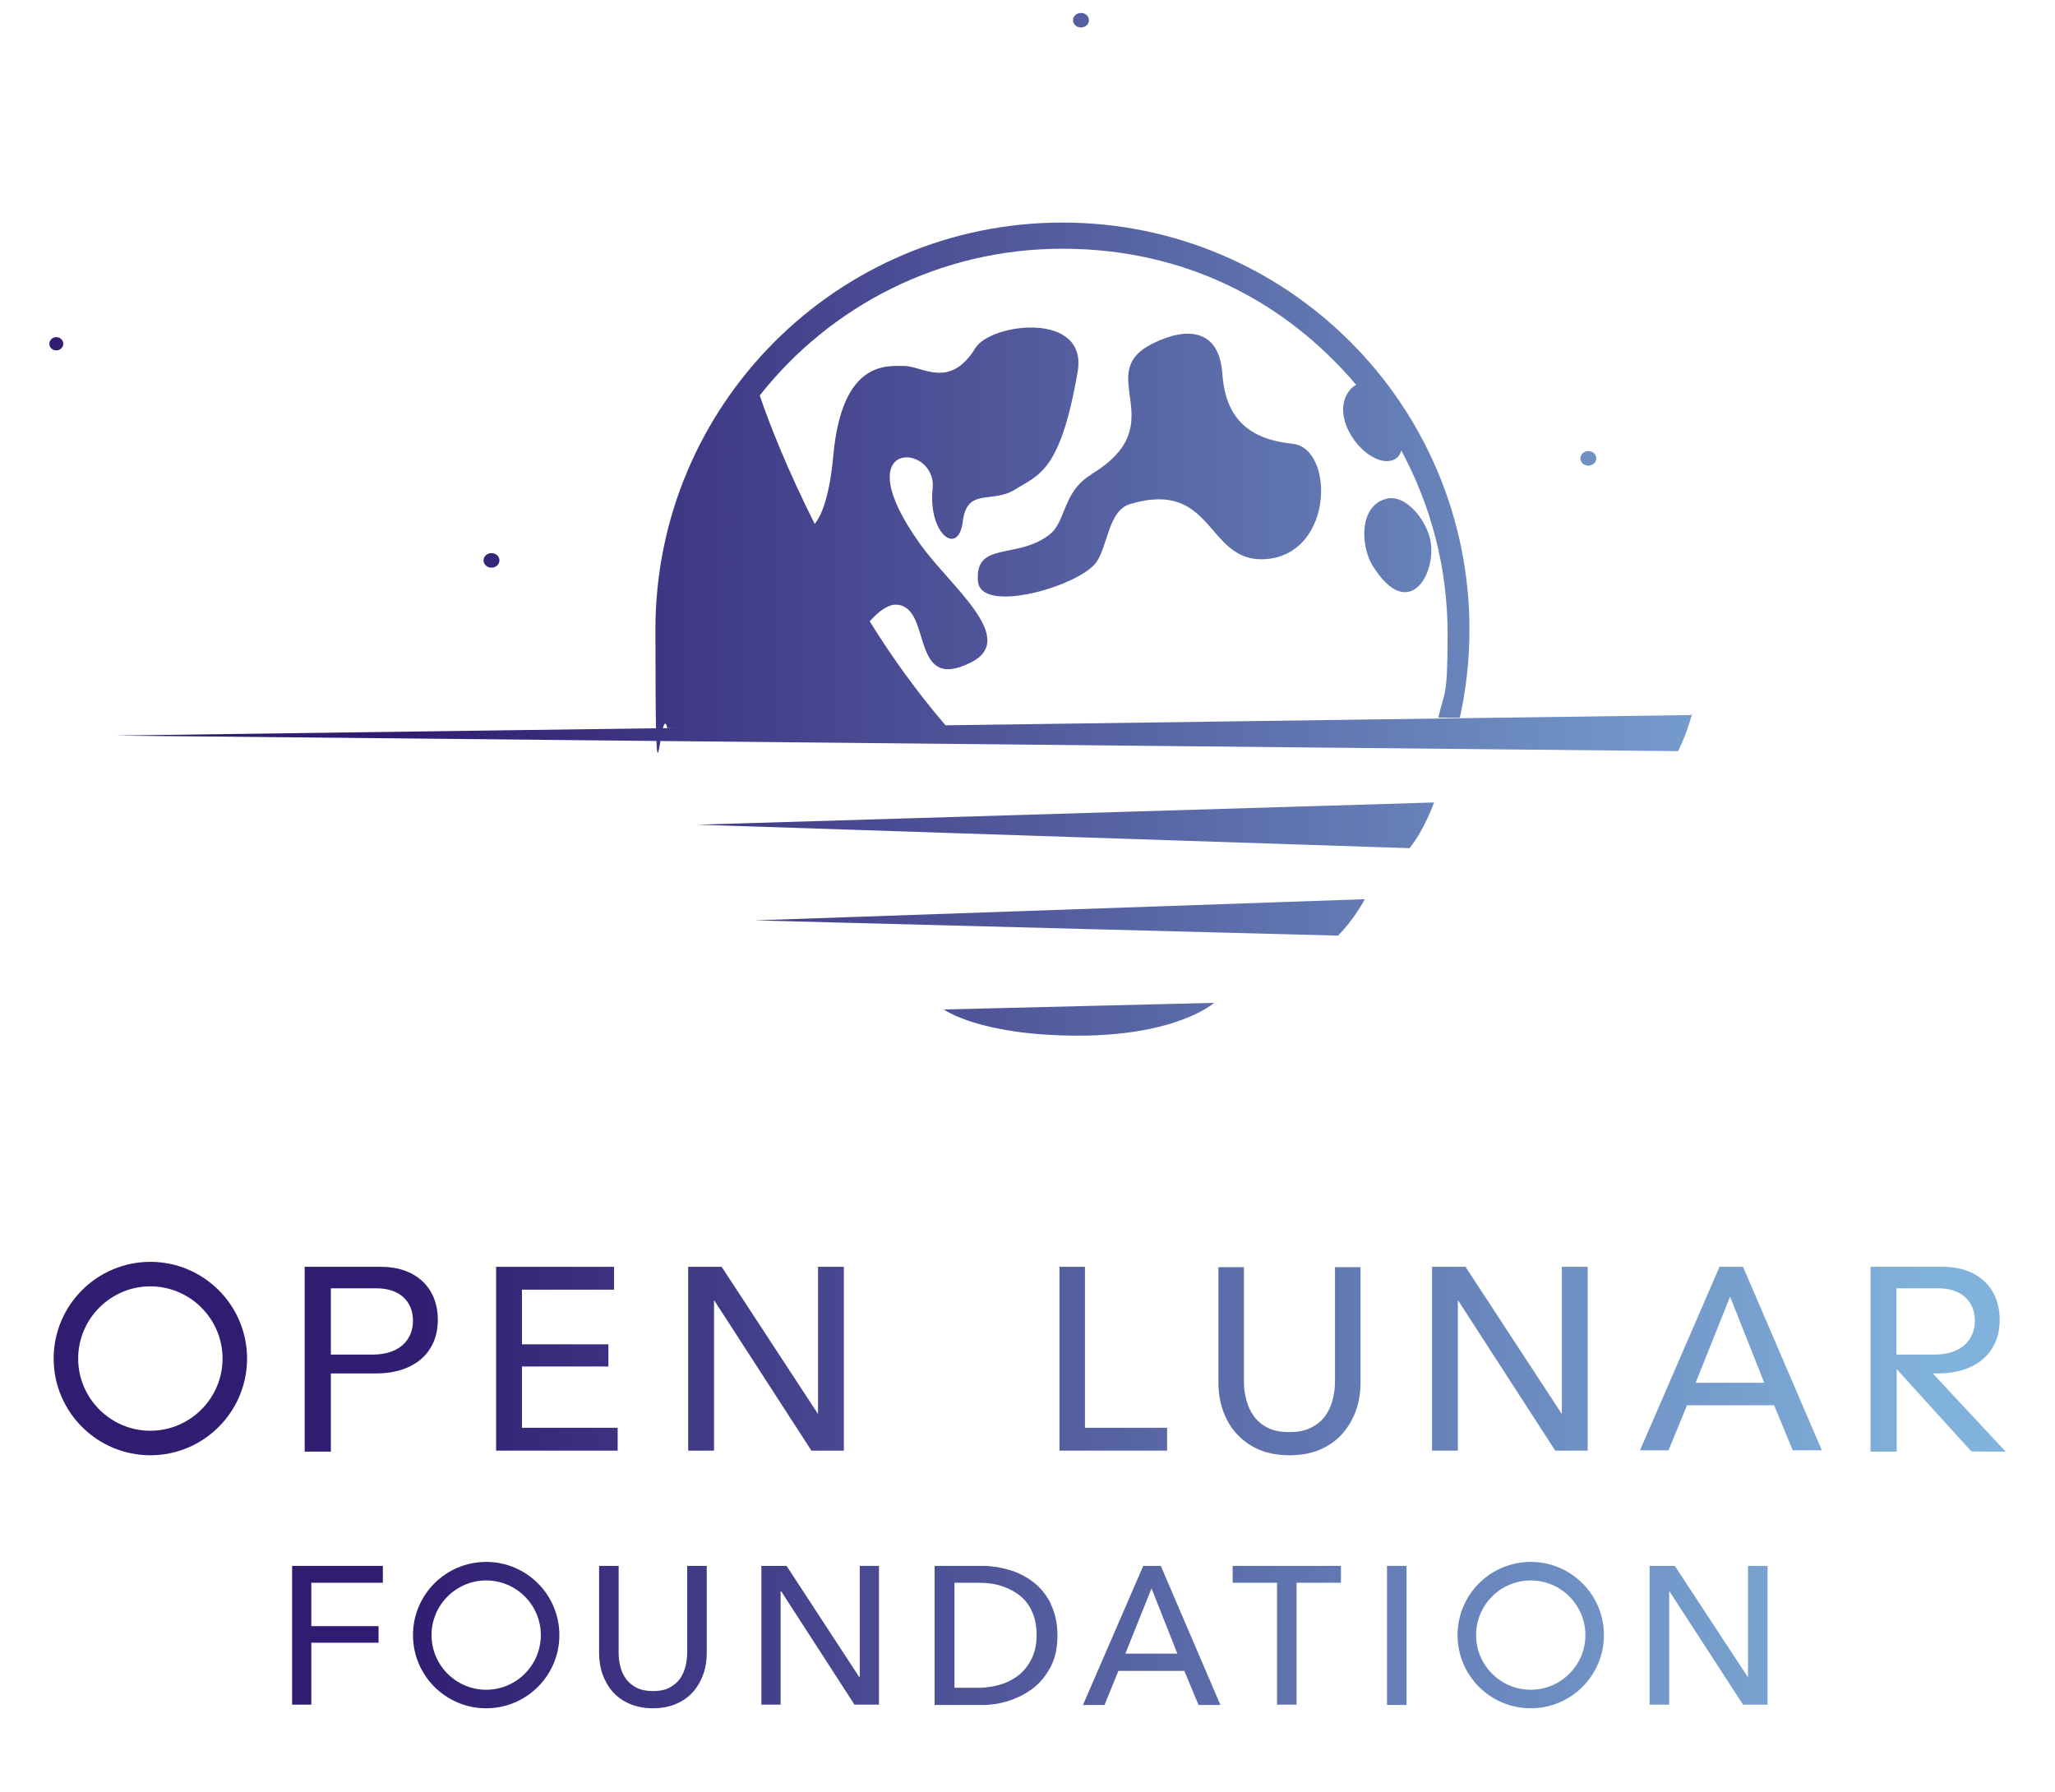
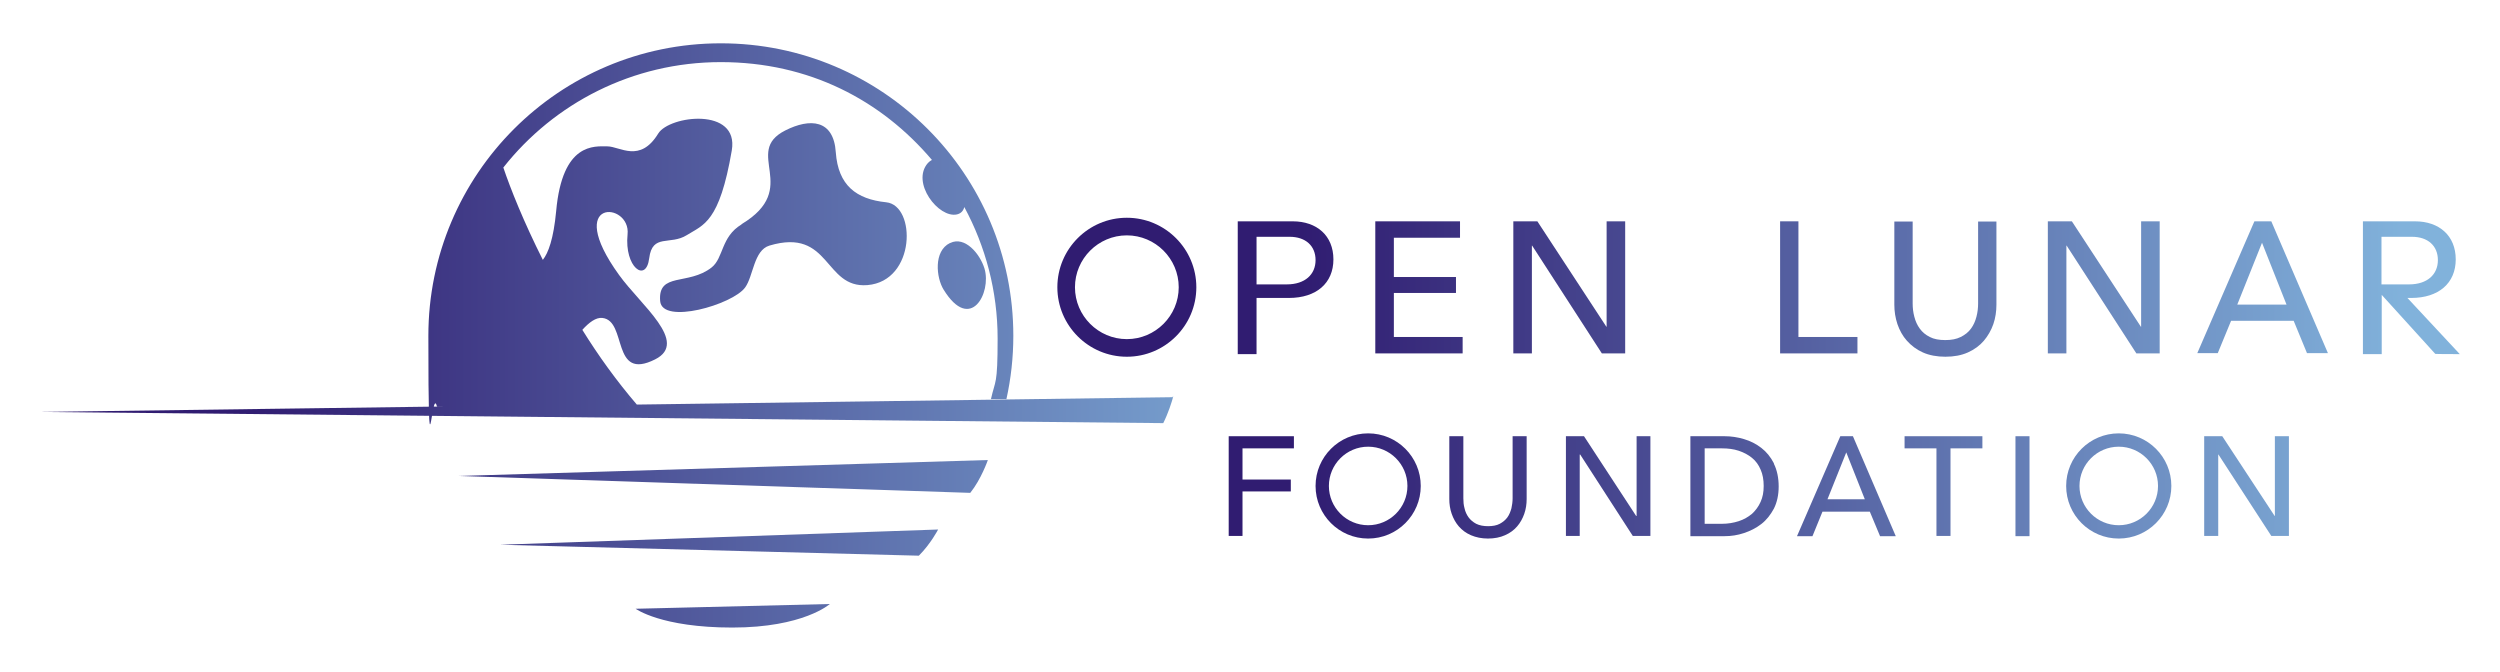
- <svg xmlns="http://www.w3.org/2000/svg" xmlns:xlink="http://www.w3.org/1999/xlink" version="1.1" viewBox="0 0 620.5 541">
+ <svg xmlns="http://www.w3.org/2000/svg" id="Layer_1" version="1.1" viewBox="0 0 1050.5 282">
  <defs>
    <style>
-       .cls-1 {
-         fill: url(#linear-gradient-8);
-       }
- 
-       .cls-2 {
-         fill: url(#linear-gradient-7);
-       }
- 
-       .cls-3 {
-         fill: url(#linear-gradient-5);
-       }
- 
-       .cls-4 {
-         fill: url(#linear-gradient-6);
-       }
- 
-       .cls-5 {
-         fill: url(#linear-gradient-9);
-       }
- 
-       .cls-6 {
-         fill: url(#linear-gradient-4);
-       }
- 
-       .cls-7 {
-         fill: url(#linear-gradient-3);
-       }
- 
-       .cls-8 {
-         fill: url(#linear-gradient-2);
-       }
- 
-       .cls-9 {
+       .st0 {
+         fill: url(#linear-gradient2);
+       }
+ 
+       .st1 {
+         fill: url(#linear-gradient1);
+       }
+ 
+       .st2 {
+         fill: url(#linear-gradient9);
+       }
+ 
+       .st3 {
+         fill: url(#linear-gradient3);
+       }
+ 
+       .st4 {
+         fill: url(#linear-gradient6);
+       }
+ 
+       .st5 {
+         fill: url(#linear-gradient8);
+       }
+ 
+       .st6 {
+         fill: url(#linear-gradient7);
+       }
+ 
+       .st7 {
+         fill: url(#linear-gradient5);
+       }
+ 
+       .st8 {
+         fill: url(#linear-gradient4);
+       }
+ 
+       .st9 {
+         fill: url(#linear-gradient18);
+       }
+ 
+       .st10 {
+         fill: url(#linear-gradient13);
+       }
+ 
+       .st11 {
+         fill: url(#linear-gradient12);
+       }
+ 
+       .st12 {
+         fill: url(#linear-gradient15);
+       }
+ 
+       .st13 {
+         fill: url(#linear-gradient16);
+       }
+ 
+       .st14 {
+         fill: url(#linear-gradient11);
+       }
+ 
+       .st15 {
+         fill: url(#linear-gradient10);
+       }
+ 
+       .st16 {
+         fill: url(#linear-gradient17);
+       }
+ 
+       .st17 {
+         fill: url(#linear-gradient14);
+       }
+ 
+       .st18 {
+         fill: url(#linear-gradient19);
+       }
+ 
+       .st19 {
+         fill: url(#linear-gradient23);
+       }
+ 
+       .st20 {
+         fill: url(#linear-gradient22);
+       }
+ 
+       .st21 {
+         fill: url(#linear-gradient24);
+       }
+ 
+       .st22 {
+         fill: url(#linear-gradient21);
+       }
+ 
+       .st23 {
+         fill: url(#linear-gradient20);
+       }
+ 
+       .st24 {
        fill: url(#linear-gradient);
      }
- 
-       .cls-10 {
-         fill: url(#linear-gradient-10);
-       }
- 
-       .cls-11 {
-         fill: url(#linear-gradient-11);
-       }
- 
-       .cls-12 {
-         fill: url(#linear-gradient-12);
-       }
- 
-       .cls-13 {
-         fill: url(#linear-gradient-13);
-       }
- 
-       .cls-14 {
-         fill: url(#linear-gradient-19);
-       }
- 
-       .cls-15 {
-         fill: url(#linear-gradient-14);
-       }
- 
-       .cls-16 {
-         fill: url(#linear-gradient-21);
-       }
- 
-       .cls-17 {
-         fill: url(#linear-gradient-20);
-       }
- 
-       .cls-18 {
-         fill: url(#linear-gradient-22);
-       }
- 
-       .cls-19 {
-         fill: url(#linear-gradient-23);
-       }
- 
-       .cls-20 {
-         fill: url(#linear-gradient-28);
-       }
- 
-       .cls-21 {
-         fill: url(#linear-gradient-25);
-       }
- 
-       .cls-22 {
-         fill: url(#linear-gradient-15);
-       }
- 
-       .cls-23 {
-         fill: url(#linear-gradient-16);
-       }
- 
-       .cls-24 {
-         fill: url(#linear-gradient-17);
-       }
- 
-       .cls-25 {
-         fill: url(#linear-gradient-18);
-       }
- 
-       .cls-26 {
-         fill: url(#linear-gradient-27);
-       }
- 
-       .cls-27 {
-         fill: url(#linear-gradient-24);
-       }
- 
-       .cls-28 {
-         fill: url(#linear-gradient-26);
-       }
- 
-       .cls-29 {
-         fill: url(#linear-gradient-29);
-       }
    </style>
-     <linearGradient id="linear-gradient" x1="581.9" y1="410.2" x2="118.4" y2="410.2" gradientUnits="userSpaceOnUse">
-       <stop offset="0" stop-color="#81b2db" />
-       <stop offset="1" stop-color="#301c71" />
-     </linearGradient>
-     <linearGradient id="linear-gradient-2" y1="410.2" x2="118.4" y2="410.2" xlink:href="#linear-gradient" />
-     <linearGradient id="linear-gradient-3" y1="410.2" y2="410.2" xlink:href="#linear-gradient" />
-     <linearGradient id="linear-gradient-4" y1="411" x2="118.4" y2="411" xlink:href="#linear-gradient" />
-     <linearGradient id="linear-gradient-5" y1="410.2" x2="118.4" y2="410.2" xlink:href="#linear-gradient" />
-     <linearGradient id="linear-gradient-6" y1="410.2" y2="410.2" xlink:href="#linear-gradient" />
-     <linearGradient id="linear-gradient-7" y1="410.4" x2="118.4" y2="410.4" xlink:href="#linear-gradient" />
-     <linearGradient id="linear-gradient-8" y1="410.4" y2="410.4" xlink:href="#linear-gradient" />
-     <linearGradient id="linear-gradient-9" y1="410.2" y2="410.2" xlink:href="#linear-gradient" />
-     <linearGradient id="linear-gradient-10" x1="581.9" y1="493.7" x2="118.4" y2="493.7" xlink:href="#linear-gradient" />
-     <linearGradient id="linear-gradient-11" x1="581.9" y1="494.3" x2="118.4" y2="494.3" xlink:href="#linear-gradient" />
-     <linearGradient id="linear-gradient-12" x1="581.9" y1="493.7" x2="118.4" y2="493.7" xlink:href="#linear-gradient" />
-     <linearGradient id="linear-gradient-13" x1="581.9" y1="493.7" x2="118.4" y2="493.7" xlink:href="#linear-gradient" />
-     <linearGradient id="linear-gradient-14" x1="581.9" y1="493.7" x2="118.4" y2="493.7" xlink:href="#linear-gradient" />
-     <linearGradient id="linear-gradient-15" x1="581.9" y1="493.7" x2="118.4" y2="493.7" xlink:href="#linear-gradient" />
-     <linearGradient id="linear-gradient-16" x1="581.9" y1="493.7" x2="118.4" y2="493.7" xlink:href="#linear-gradient" />
-     <linearGradient id="linear-gradient-17" x1="581.9" y1="493.7" x2="118.4" y2="493.7" xlink:href="#linear-gradient" />
-     <linearGradient id="linear-gradient-18" x1="581.9" y1="493.7" x2="118.4" y2="493.7" xlink:href="#linear-gradient" />
-     <linearGradient id="linear-gradient-19" x1="581.9" y1="493.7" x2="118.4" y2="493.7" xlink:href="#linear-gradient" />
-     <linearGradient id="linear-gradient-20" x1="581.9" y1="249.2" x2="118.4" y2="249.2" xlink:href="#linear-gradient" />
-     <linearGradient id="linear-gradient-21" x1="581.9" y1="277.1" x2="118.4" y2="277.1" xlink:href="#linear-gradient" />
-     <linearGradient id="linear-gradient-22" x1="581.9" y1="307.8" x2="118.4" y2="307.8" xlink:href="#linear-gradient" />
-     <linearGradient id="linear-gradient-23" x1="581.9" y1="169.2" x2="118.4" y2="169.2" xlink:href="#linear-gradient" />
-     <linearGradient id="linear-gradient-24" x1="581.9" y1="103.8" x2="118.4" y2="103.8" xlink:href="#linear-gradient" />
-     <linearGradient id="linear-gradient-25" x1="581.9" y1="6.1" x2="118.4" y2="6.1" xlink:href="#linear-gradient" />
-     <linearGradient id="linear-gradient-26" x1="581.9" y1="138.4" x2="118.4" y2="138.4" xlink:href="#linear-gradient" />
-     <linearGradient id="linear-gradient-27" x1="581.9" y1="147.3" x2="118.4" y2="147.3" xlink:href="#linear-gradient" />
-     <linearGradient id="linear-gradient-28" x1="581.9" y1="164.6" x2="118.4" y2="164.6" xlink:href="#linear-gradient" />
-     <linearGradient id="linear-gradient-29" x1="581.9" y1="140.5" x2="118.4" y2="140.5" xlink:href="#linear-gradient" />
+     <linearGradient id="linear-gradient" x1="1010" y1="331.3" x2="546.5" y2="331.3" gradientTransform="translate(0 452) scale(1 -1)" gradientUnits="userSpaceOnUse">
+       <stop offset="0" stop-color="#81b2db" />
+       <stop offset="1" stop-color="#301c71" />
+     </linearGradient>
+     <linearGradient id="linear-gradient1" x1="1010" y1="331.3" x2="546.5" y2="331.3" gradientTransform="translate(0 452) scale(1 -1)" gradientUnits="userSpaceOnUse">
+       <stop offset="0" stop-color="#81b2db" />
+       <stop offset="1" stop-color="#301c71" />
+     </linearGradient>
+     <linearGradient id="linear-gradient2" x1="1010" y1="331.3" x2="546.5" y2="331.3" gradientTransform="translate(0 452) scale(1 -1)" gradientUnits="userSpaceOnUse">
+       <stop offset="0" stop-color="#81b2db" />
+       <stop offset="1" stop-color="#301c71" />
+     </linearGradient>
+     <linearGradient id="linear-gradient3" x1="1010" y1="330.5" x2="546.5" y2="330.5" gradientTransform="translate(0 452) scale(1 -1)" gradientUnits="userSpaceOnUse">
+       <stop offset="0" stop-color="#81b2db" />
+       <stop offset="1" stop-color="#301c71" />
+     </linearGradient>
+     <linearGradient id="linear-gradient4" x1="1010" y1="331.3" x2="546.5" y2="331.3" gradientTransform="translate(0 452) scale(1 -1)" gradientUnits="userSpaceOnUse">
+       <stop offset="0" stop-color="#81b2db" />
+       <stop offset="1" stop-color="#301c71" />
+     </linearGradient>
+     <linearGradient id="linear-gradient5" x1="1010" y1="331.3" x2="546.5" y2="331.3" gradientTransform="translate(0 452) scale(1 -1)" gradientUnits="userSpaceOnUse">
+       <stop offset="0" stop-color="#81b2db" />
+       <stop offset="1" stop-color="#301c71" />
+     </linearGradient>
+     <linearGradient id="linear-gradient6" x1="1010" y1="331.1" x2="546.5" y2="331.1" gradientTransform="translate(0 452) scale(1 -1)" gradientUnits="userSpaceOnUse">
+       <stop offset="0" stop-color="#81b2db" />
+       <stop offset="1" stop-color="#301c71" />
+     </linearGradient>
+     <linearGradient id="linear-gradient7" x1="1010" y1="331.1" x2="546.5" y2="331.1" gradientTransform="translate(0 452) scale(1 -1)" gradientUnits="userSpaceOnUse">
+       <stop offset="0" stop-color="#81b2db" />
+       <stop offset="1" stop-color="#301c71" />
+     </linearGradient>
+     <linearGradient id="linear-gradient8" x1="1010" y1="331.3" x2="546.5" y2="331.3" gradientTransform="translate(0 452) scale(1 -1)" gradientUnits="userSpaceOnUse">
+       <stop offset="0" stop-color="#81b2db" />
+       <stop offset="1" stop-color="#301c71" />
+     </linearGradient>
+     <linearGradient id="linear-gradient9" x1="1010" y1="247.8" x2="546.5" y2="247.8" gradientTransform="translate(0 452) scale(1 -1)" gradientUnits="userSpaceOnUse">
+       <stop offset="0" stop-color="#81b2db" />
+       <stop offset="1" stop-color="#301c71" />
+     </linearGradient>
+     <linearGradient id="linear-gradient10" x1="1010" y1="247.2" x2="546.5" y2="247.2" gradientTransform="translate(0 452) scale(1 -1)" gradientUnits="userSpaceOnUse">
+       <stop offset="0" stop-color="#81b2db" />
+       <stop offset="1" stop-color="#301c71" />
+     </linearGradient>
+     <linearGradient id="linear-gradient11" x1="1010" y1="247.8" x2="546.5" y2="247.8" gradientTransform="translate(0 452) scale(1 -1)" gradientUnits="userSpaceOnUse">
+       <stop offset="0" stop-color="#81b2db" />
+       <stop offset="1" stop-color="#301c71" />
+     </linearGradient>
+     <linearGradient id="linear-gradient12" x1="1010" y1="247.7" x2="546.5" y2="247.7" gradientTransform="translate(0 452) scale(1 -1)" gradientUnits="userSpaceOnUse">
+       <stop offset="0" stop-color="#81b2db" />
+       <stop offset="1" stop-color="#301c71" />
+     </linearGradient>
+     <linearGradient id="linear-gradient13" x1="1010" y1="247.7" x2="546.5" y2="247.7" gradientTransform="translate(0 452) scale(1 -1)" gradientUnits="userSpaceOnUse">
+       <stop offset="0" stop-color="#81b2db" />
+       <stop offset="1" stop-color="#301c71" />
+     </linearGradient>
+     <linearGradient id="linear-gradient14" x1="1010" y1="247.8" x2="546.5" y2="247.8" gradientTransform="translate(0 452) scale(1 -1)" gradientUnits="userSpaceOnUse">
+       <stop offset="0" stop-color="#81b2db" />
+       <stop offset="1" stop-color="#301c71" />
+     </linearGradient>
+     <linearGradient id="linear-gradient15" x1="1010" y1="247.7" x2="546.5" y2="247.7" gradientTransform="translate(0 452) scale(1 -1)" gradientUnits="userSpaceOnUse">
+       <stop offset="0" stop-color="#81b2db" />
+       <stop offset="1" stop-color="#301c71" />
+     </linearGradient>
+     <linearGradient id="linear-gradient16" x1="1010" y1="247.8" x2="546.5" y2="247.8" gradientTransform="translate(0 452) scale(1 -1)" gradientUnits="userSpaceOnUse">
+       <stop offset="0" stop-color="#81b2db" />
+       <stop offset="1" stop-color="#301c71" />
+     </linearGradient>
+     <linearGradient id="linear-gradient17" x1="1010" y1="247.8" x2="546.5" y2="247.8" gradientTransform="translate(0 452) scale(1 -1)" gradientUnits="userSpaceOnUse">
+       <stop offset="0" stop-color="#81b2db" />
+       <stop offset="1" stop-color="#301c71" />
+     </linearGradient>
+     <linearGradient id="linear-gradient18" x1="1010" y1="247.8" x2="546.5" y2="247.8" gradientTransform="translate(0 452) scale(1 -1)" gradientUnits="userSpaceOnUse">
+       <stop offset="0" stop-color="#81b2db" />
+       <stop offset="1" stop-color="#301c71" />
+     </linearGradient>
+     <linearGradient id="linear-gradient19" x1="564" y1="251.8" x2="100.5" y2="251.8" gradientTransform="translate(0 452) scale(1 -1)" gradientUnits="userSpaceOnUse">
+       <stop offset="0" stop-color="#81b2db" />
+       <stop offset="1" stop-color="#301c71" />
+     </linearGradient>
+     <linearGradient id="linear-gradient20" x1="564" y1="224" x2="100.5" y2="224" gradientTransform="translate(0 452) scale(1 -1)" gradientUnits="userSpaceOnUse">
+       <stop offset="0" stop-color="#81b2db" />
+       <stop offset="1" stop-color="#301c71" />
+     </linearGradient>
+     <linearGradient id="linear-gradient21" x1="564" y1="193.2" x2="100.5" y2="193.2" gradientTransform="translate(0 452) scale(1 -1)" gradientUnits="userSpaceOnUse">
+       <stop offset="0" stop-color="#81b2db" />
+       <stop offset="1" stop-color="#301c71" />
+     </linearGradient>
+     <linearGradient id="linear-gradient22" x1="564" y1="353.7" x2="100.5" y2="353.7" gradientTransform="translate(0 452) scale(1 -1)" gradientUnits="userSpaceOnUse">
+       <stop offset="0" stop-color="#81b2db" />
+       <stop offset="1" stop-color="#301c71" />
+     </linearGradient>
+     <linearGradient id="linear-gradient23" x1="564" y1="336.4" x2="100.5" y2="336.4" gradientTransform="translate(0 452) scale(1 -1)" gradientUnits="userSpaceOnUse">
+       <stop offset="0" stop-color="#81b2db" />
+       <stop offset="1" stop-color="#301c71" />
+     </linearGradient>
+     <linearGradient id="linear-gradient24" x1="564" y1="360.5" x2="100.5" y2="360.5" gradientTransform="translate(0 452) scale(1 -1)" gradientUnits="userSpaceOnUse">
+       <stop offset="0" stop-color="#81b2db" />
+       <stop offset="1" stop-color="#301c71" />
+     </linearGradient>
  </defs>
-   <g>
-     <g id="Layer_1">
+   <g id="Layer_11" data-name="Layer_1">
+     <g>
      <g>
-         <g>
-           <polygon class="cls-9" points="157.6 431.1 186.5 431.1 186.5 438 149.8 438 149.8 382.5 185.4 382.5 185.4 389.4 157.6 389.4 157.6 405.9 183.7 405.9 183.7 412.6 157.6 412.6 157.6 431.1" />
-           <polygon class="cls-8" points="217.9 382.5 207.8 382.5 207.8 438 215.6 438 215.6 392.7 215.7 392.7 245 438 254.8 438 254.8 382.5 247 382.5 247 426.8 246.9 426.8 217.9 382.5" />
-           <polygon class="cls-7" points="327.6 382.5 319.9 382.5 319.9 438 352.4 438 352.4 431.1 327.6 431.1 327.6 382.5" />
-           <path class="cls-6" d="M389.3,439.4c3.7,0,6.8-.6,9.5-1.8,2.7-1.2,5-2.9,6.7-4.9s3.1-4.4,4-7c.9-2.6,1.3-5.4,1.3-8.2v-34.9h-7.7v34.4c0,1.9-.2,3.7-.7,5.6-.5,1.9-1.2,3.5-2.3,5-1.1,1.5-2.5,2.6-4.3,3.5-1.8.9-3.9,1.3-6.5,1.3s-4.8-.4-6.5-1.3c-1.8-.9-3.2-2.1-4.2-3.5-1.1-1.5-1.8-3.1-2.3-5-.5-1.9-.7-3.7-.7-5.6v-34.4h-7.7v34.9c0,2.8.4,5.5,1.3,8.2.9,2.6,2.2,5,4,7,1.8,2,4,3.7,6.7,4.9,2.7,1.2,5.9,1.8,9.5,1.8h0Z" />
-           <polygon class="cls-3" points="442.5 382.5 432.4 382.5 432.4 438 440.2 438 440.2 392.7 440.3 392.7 469.6 438 479.4 438 479.4 382.5 471.6 382.5 471.6 426.8 471.5 426.8 442.5 382.5" />
-           <path class="cls-4" d="M526.2,382.5h-7l-24,55.4h8.6l5.6-13.6h26.3l5.6,13.6h8.8l-23.8-55.4ZM512,417.5l10.4-26,10.3,26h-20.7Z" />
-           <path class="cls-2" d="M115,382.5h-23v55.8h7.9v-23.6h13.6c11.5,0,18.7-6.2,18.7-16.2s-7-16-17.1-16ZM112.6,409h-12.7v-20h13.9c6.7,0,10.9,3.8,10.9,9.8s-4.4,10.2-12.1,10.2Z" />
-           <path class="cls-1" d="M583.6,414.7h1.5c11.5,0,18.7-6.2,18.7-16.2s-7-16-17.1-16h-21.9v55.8h7.9v-24.9l22.5,24.8h.1c0,.1,10.3.1,10.3.1l-22-23.6ZM572.7,389h12.7c6.7,0,10.9,3.8,10.9,9.8s-4.4,10.2-12.1,10.2h-11.6v-20Z" />
-           <path class="cls-5" d="M45.4,381c-16.1,0-29.2,13.1-29.2,29.2s13.1,29.2,29.2,29.2,29.2-13.1,29.2-29.2-13.1-29.2-29.2-29.2ZM45.4,432c-12,0-21.8-9.8-21.8-21.8s9.8-21.8,21.8-21.8,21.8,9.8,21.8,21.8-9.8,21.8-21.8,21.8Z" />
-         </g>
-         <g>
-           <polygon class="cls-10" points="94 496 114.3 496 114.3 491 94 491 94 477.9 115.6 477.9 115.6 472.8 88.2 472.8 88.2 514.7 94 514.7 94 496" />
-           <path class="cls-11" d="M197.1,515.8c2.8,0,5.2-.5,7.2-1.4,2.1-.9,3.8-2.2,5.1-3.7,1.3-1.5,2.3-3.3,3-5.3.7-2,1-4.1,1-6.2v-26.4h-5.9v26.1c0,1.4-.2,2.8-.5,4.2-.4,1.4-.9,2.7-1.7,3.8-.8,1.1-1.9,2-3.2,2.7-1.3.7-3,1-4.9,1s-3.6-.3-5-1c-1.3-.7-2.4-1.6-3.2-2.7-.8-1.1-1.4-2.4-1.7-3.8-.4-1.4-.5-2.8-.5-4.2v-26.1h-5.9v26.4c0,2.1.3,4.2,1,6.2.7,2,1.7,3.8,3,5.3,1.3,1.5,3,2.8,5.1,3.7,2.1.9,4.5,1.4,7.2,1.4h0Z" />
-           <polygon class="cls-12" points="237.5 472.8 229.9 472.8 229.9 514.7 235.7 514.7 235.7 480.5 235.9 480.5 258 514.7 265.4 514.7 265.4 472.8 259.6 472.8 259.6 506.3 259.4 506.3 237.5 472.8" />
-           <path class="cls-13" d="M317.3,484.2c-1.4-2.7-3.1-4.8-5.3-6.5-2.2-1.7-4.6-2.9-7.3-3.7s-5.4-1.2-8.1-1.2h-14.4v42h14.4c2.7,0,5.4-.4,8.1-1.3s5.1-2.1,7.3-3.8c2.2-1.7,3.9-3.9,5.3-6.5,1.3-2.6,2-5.7,2-9.3s-.7-6.9-2-9.5ZM311.7,500.4c-.9,2-2.1,3.6-3.6,5-1.6,1.3-3.4,2.4-5.6,3.1-2.2.7-4.5,1.1-7,1.1h-7.3v-31.7h7.3c2.5,0,4.9.3,7,1,2.1.7,4,1.7,5.6,3,1.6,1.3,2.8,3,3.6,4.9.9,2,1.3,4.3,1.3,6.9s-.4,4.7-1.3,6.7Z" />
-           <path class="cls-15" d="M350.5,472.8h-5.3l-18.2,42h6.5l4.2-10.3h19.9l4.3,10.3h6.6l-18-42ZM339.8,499.3l7.9-19.7,7.8,19.7h-15.7Z" />
-           <polygon class="cls-22" points="391.5 477.9 404.9 477.9 404.9 472.8 372.2 472.8 372.2 477.9 385.6 477.9 385.6 514.7 391.5 514.7 391.5 477.9" />
-           <rect class="cls-23" x="418.8" y="472.8" width="5.9" height="42" />
-           <polygon class="cls-24" points="505.7 472.8 498.1 472.8 498.1 514.7 504 514.7 504 480.5 504.1 480.5 526.3 514.7 533.7 514.7 533.7 472.8 527.8 472.8 527.8 506.3 527.7 506.3 505.7 472.8" />
-           <path class="cls-25" d="M146.8,471.6c-12.2,0-22.1,9.9-22.1,22.1s9.9,22.1,22.1,22.1,22.1-9.9,22.1-22.1-9.9-22.1-22.1-22.1ZM146.8,510.2c-9.1,0-16.5-7.4-16.5-16.5s7.4-16.5,16.5-16.5,16.5,7.4,16.5,16.5-7.4,16.5-16.5,16.5Z" />
-           <path class="cls-14" d="M462.2,471.6c-12.2,0-22.1,9.9-22.1,22.1s9.9,22.1,22.1,22.1,22.1-9.9,22.1-22.1-9.9-22.1-22.1-22.1ZM462.2,510.2c-9.1,0-16.5-7.4-16.5-16.5s7.4-16.5,16.5-16.5,16.5,7.4,16.5,16.5-7.4,16.5-16.5,16.5Z" />
-         </g>
+         <polygon class="st24" points="585.7 141.6 614.6 141.6 614.6 148.5 577.9 148.5 577.9 93 613.5 93 613.5 99.9 585.7 99.9 585.7 116.4 611.8 116.4 611.8 123.1 585.7 123.1 585.7 141.6" />
+         <polygon class="st1" points="646 93 635.9 93 635.9 148.5 643.7 148.5 643.7 103.2 643.8 103.2 673.1 148.5 682.9 148.5 682.9 93 675.1 93 675.1 137.3 675 137.3 646 93" />
+         <polygon class="st0" points="755.7 93 748 93 748 148.5 780.5 148.5 780.5 141.6 755.7 141.6 755.7 93" />
+         <path class="st3" d="M817.4,149.9c3.7,0,6.8-.6,9.5-1.8,2.7-1.2,5-2.9,6.7-4.9s3.1-4.4,4-7,1.3-5.4,1.3-8.2v-34.9h-7.7v34.4c0,1.9-.2,3.7-.7,5.6s-1.2,3.5-2.3,5c-1.1,1.5-2.5,2.6-4.3,3.5s-3.9,1.3-6.5,1.3-4.8-.4-6.5-1.3c-1.8-.9-3.2-2.1-4.2-3.5-1.1-1.5-1.8-3.1-2.3-5s-.7-3.7-.7-5.6v-34.4h-7.7v34.9c0,2.8.4,5.5,1.3,8.2.9,2.6,2.2,5,4,7s4,3.7,6.7,4.9c2.7,1.2,5.9,1.8,9.5,1.8h0Z" />
+         <polygon class="st8" points="870.6 93 860.5 93 860.5 148.5 868.3 148.5 868.3 103.2 868.4 103.2 897.7 148.5 907.5 148.5 907.5 93 899.7 93 899.7 137.3 899.6 137.3 870.6 93" />
+         <path class="st7" d="M954.3,93h-7l-24,55.4h8.6l5.6-13.6h26.3l5.6,13.6h8.8l-23.8-55.4h0ZM940.1,128l10.4-26,10.3,26h-20.7Z" />
+         <path class="st4" d="M543.1,93h-23v55.8h7.9v-23.6h13.6c11.5,0,18.7-6.2,18.7-16.2s-7-16-17.1-16h0ZM540.7,119.5h-12.7v-20h13.9c6.7,0,10.9,3.8,10.9,9.8s-4.4,10.2-12.1,10.2Z" />
+         <path class="st6" d="M1011.7,125.2h1.5c11.5,0,18.7-6.2,18.7-16.2s-7-16-17.1-16h-21.9v55.8h7.9v-24.9l22.5,24.8h0c0,.1,10.3.1,10.3.1l-22-23.6h0ZM1000.8,99.5h12.7c6.7,0,10.9,3.8,10.9,9.8s-4.4,10.2-12.1,10.2h-11.6v-20h0Z" />
+         <path class="st5" d="M473.5,91.5c-16.1,0-29.2,13.1-29.2,29.2s13.1,29.2,29.2,29.2,29.2-13.1,29.2-29.2-13.1-29.2-29.2-29.2ZM473.5,142.5c-12,0-21.8-9.8-21.8-21.8s9.8-21.8,21.8-21.8,21.8,9.8,21.8,21.8-9.8,21.8-21.8,21.8Z" />
      </g>
      <g>
-         <path class="cls-17" d="M425.6,256.1c4.6-5.7,7.4-13.8,7.4-13.8l-222.3,6.7,214.9,7.1Z" />
-         <path class="cls-16" d="M404,282.5c5-5,8.1-11,8.1-11l-184.1,6.4,176,4.6Z" />
-         <path class="cls-18" d="M325.6,312.7c30,0,41-9.9,41-9.9l-81.6,2s10.7,7.9,40.6,7.9Z" />
-         <g>
-           <g>
-             <ellipse class="cls-19" cx="148.4" cy="169.2" rx="2.4" ry="2.2" />
-             <ellipse class="cls-27" cx="17" cy="103.8" rx="2.1" ry="2" />
-             <ellipse class="cls-21" cx="326.4" cy="6.1" rx="2.4" ry="2.2" />
-             <ellipse class="cls-28" cx="479.6" cy="138.4" rx="2.4" ry="2.2" />
-           </g>
-           <g>
-             <path class="cls-26" d="M510.7,215.9l-225.2,3.1c-8.5-9.9-16.2-20.6-22.9-31.4,2.8-3.1,5.7-5.3,8.4-5,10.6,1.1,3.6,26.8,22.2,17.4,14.3-7.2-6.1-22.8-15.2-35.5-23.6-32.7,5.1-30.8,3.6-17-1.4,13.8,7.8,20.6,9.1,10,1.3-10.5,8.8-5.3,15.8-9.7,7-4.4,13.7-5.2,18.9-35.6,3.1-18.3-26.2-14.7-30.9-7.1-7.7,12.6-16.1,5.4-21.4,5.4s-18.9-1.8-21.5,27.2c-1.1,11.7-3.3,17.6-5.6,20.5-8-15.9-13.6-29.9-16.6-38.8,21.3-27,54.3-44.3,91.4-44.3s67.4,16,88.7,41.1c-.6.3-1.1.7-1.7,1.3-7.2,8.2,4.5,23.3,12.2,21.6,1.7-.4,2.7-1.5,3.1-3.1,8.9,16.5,14,35.3,14,55.3s-1,17.2-2.8,25.4h6.5c1.9-8.6,2.9-17.5,2.9-26.6,0-67.9-55-122.9-122.9-122.9s-122.9,55-122.9,122.9,1.3,20.2,3.6,29.7h3.2s0,0,0,0l-169.9,2.3,471.9,4.7c2.1-4.2,3.6-8.9,4.2-11.2h-.2Z" />
-             <path class="cls-20" d="M417.1,151.1c-7,3.4-5.8,14.6-2.7,19.6,11.3,18.3,20.2,1.3,17.2-8.8-1.9-6.3-8.3-13.8-14.4-10.8Z" />
-             <path class="cls-29" d="M329.5,143.3c-8.7,5.2-7.5,14.1-12.6,18.1-9.8,7.7-22.6,1.8-21.6,14.1.8,10.1,30.5,1.5,35.7-5.7,3.5-4.8,3.6-15.6,10.2-17.6,25.8-7.7,22.8,18.1,41.2,16.6,20.4-1.7,20.5-33.5,7.9-34.8-12.6-1.3-20.2-7.1-21.2-21-.9-13.9-10.9-14.4-21.2-9.2-18.2,9.2,6.9,24.2-18.4,39.4Z" />
-           </g>
-         </g>
+         <polygon class="st2" points="522.1 206.5 542.4 206.5 542.4 201.5 522.1 201.5 522.1 188.4 543.7 188.4 543.7 183.3 516.3 183.3 516.3 225.2 522.1 225.2 522.1 206.5" />
+         <path class="st15" d="M625.2,226.3c2.8,0,5.2-.5,7.2-1.4,2.1-.9,3.8-2.2,5.1-3.7s2.3-3.3,3-5.3,1-4.1,1-6.2v-26.4h-5.9v26.1c0,1.4-.2,2.8-.5,4.2-.4,1.4-.9,2.7-1.7,3.8-.8,1.1-1.9,2-3.2,2.7s-3,1-4.9,1-3.6-.3-5-1c-1.3-.7-2.4-1.6-3.2-2.7s-1.4-2.4-1.7-3.8c-.4-1.4-.5-2.8-.5-4.2v-26.1h-5.9v26.4c0,2.1.3,4.2,1,6.2s1.7,3.8,3,5.3,3,2.8,5.1,3.7,4.5,1.4,7.2,1.4h-.1Z" />
+         <polygon class="st14" points="665.6 183.3 658 183.3 658 225.2 663.8 225.2 663.8 191 664 191 686.1 225.2 693.5 225.2 693.5 183.3 687.7 183.3 687.7 216.8 687.5 216.8 665.6 183.3" />
+         <path class="st11" d="M745.4,194.7c-1.4-2.7-3.1-4.8-5.3-6.5-2.2-1.7-4.6-2.9-7.3-3.7s-5.4-1.2-8.1-1.2h-14.4v42h14.4c2.7,0,5.4-.4,8.1-1.3s5.1-2.1,7.3-3.8c2.2-1.7,3.9-3.9,5.3-6.5,1.3-2.6,2-5.7,2-9.3s-.7-6.9-2-9.5v-.2ZM739.8,210.9c-.9,2-2.1,3.6-3.6,5-1.6,1.3-3.4,2.4-5.6,3.1s-4.5,1.1-7,1.1h-7.3v-31.7h7.3c2.5,0,4.9.3,7,1s4,1.7,5.6,3,2.8,3,3.6,4.9c.9,2,1.3,4.3,1.3,6.9s-.4,4.7-1.3,6.7Z" />
+         <path class="st10" d="M778.6,183.3h-5.3l-18.2,42h6.5l4.2-10.3h19.9l4.3,10.3h6.6l-18-42ZM767.9,209.8l7.9-19.7,7.8,19.7h-15.7,0Z" />
+         <polygon class="st17" points="819.6 188.4 833 188.4 833 183.3 800.3 183.3 800.3 188.4 813.7 188.4 813.7 225.2 819.6 225.2 819.6 188.4" />
+         <rect class="st12" x="846.9" y="183.3" width="5.9" height="42" />
+         <polygon class="st13" points="933.8 183.3 926.2 183.3 926.2 225.2 932.1 225.2 932.1 191 932.2 191 954.4 225.2 961.8 225.2 961.8 183.3 955.9 183.3 955.9 216.8 955.8 216.8 933.8 183.3" />
+         <path class="st16" d="M574.9,182.1c-12.2,0-22.1,9.9-22.1,22.1s9.9,22.1,22.1,22.1,22.1-9.9,22.1-22.1-9.9-22.1-22.1-22.1h0ZM574.9,220.7c-9.1,0-16.5-7.4-16.5-16.5s7.4-16.5,16.5-16.5,16.5,7.4,16.5,16.5-7.4,16.5-16.5,16.5Z" />
+         <path class="st9" d="M890.3,182.1c-12.2,0-22.1,9.9-22.1,22.1s9.9,22.1,22.1,22.1,22.1-9.9,22.1-22.1-9.9-22.1-22.1-22.1h0ZM890.3,220.7c-9.1,0-16.5-7.4-16.5-16.5s7.4-16.5,16.5-16.5,16.5,7.4,16.5,16.5-7.4,16.5-16.5,16.5Z" />
+       </g>
+     </g>
+     <g>
+       <path class="st18" d="M407.7,207.1c4.6-5.7,7.4-13.8,7.4-13.8l-222.3,6.7,214.9,7.1h0Z" />
+       <path class="st23" d="M386.1,233.5c5-5,8.1-11,8.1-11l-184.1,6.4,176,4.6Z" />
+       <path class="st22" d="M307.7,263.7c30,0,41-9.9,41-9.9l-81.6,2s10.7,7.9,40.6,7.9Z" />
+       <g>
+         <path class="st20" d="M492.8,166.9l-225.2,3.1c-8.5-9.9-16.2-20.6-22.9-31.4,2.8-3.1,5.7-5.3,8.4-5,10.6,1.1,3.6,26.8,22.2,17.4,14.3-7.2-6.1-22.8-15.2-35.5-23.6-32.7,5.1-30.8,3.6-17-1.4,13.8,7.8,20.6,9.1,10,1.3-10.5,8.8-5.3,15.8-9.7s13.7-5.2,18.9-35.6c3.1-18.3-26.2-14.7-30.9-7.1-7.7,12.6-16.1,5.4-21.4,5.4s-18.9-1.8-21.5,27.2c-1.1,11.7-3.3,17.6-5.6,20.5-8-15.9-13.6-29.9-16.6-38.8,21.3-27,54.3-44.3,91.4-44.3s67.4,16,88.7,41.1c-.6.3-1.1.7-1.7,1.3-7.2,8.2,4.5,23.3,12.2,21.6,1.7-.4,2.7-1.5,3.1-3.1,8.9,16.5,14,35.3,14,55.3s-1,17.2-2.8,25.4h6.5c1.9-8.6,2.9-17.5,2.9-26.6,0-67.9-55-122.9-122.9-122.9s-122.9,55-122.9,122.9,1.3,20.2,3.6,29.7h3.2l-169.9,2.3,471.9,4.7c2.1-4.2,3.6-8.9,4.2-11.2h-.2v.3Z" />
+         <path class="st19" d="M399.2,102.1c-7,3.4-5.8,14.6-2.7,19.6,11.3,18.3,20.2,1.3,17.2-8.8-1.9-6.3-8.3-13.8-14.4-10.8h-.1Z" />
+         <path class="st21" d="M311.6,94.3c-8.7,5.2-7.5,14.1-12.6,18.1-9.8,7.7-22.6,1.8-21.6,14.1.8,10.1,30.5,1.5,35.7-5.7,3.5-4.8,3.6-15.6,10.2-17.6,25.8-7.7,22.8,18.1,41.2,16.6,20.4-1.7,20.5-33.5,7.9-34.8s-20.2-7.1-21.2-21c-.9-13.9-10.9-14.4-21.2-9.2-18.2,9.2,6.9,24.2-18.4,39.4h0Z" />
      </g>
    </g>
  </g>
</svg>
